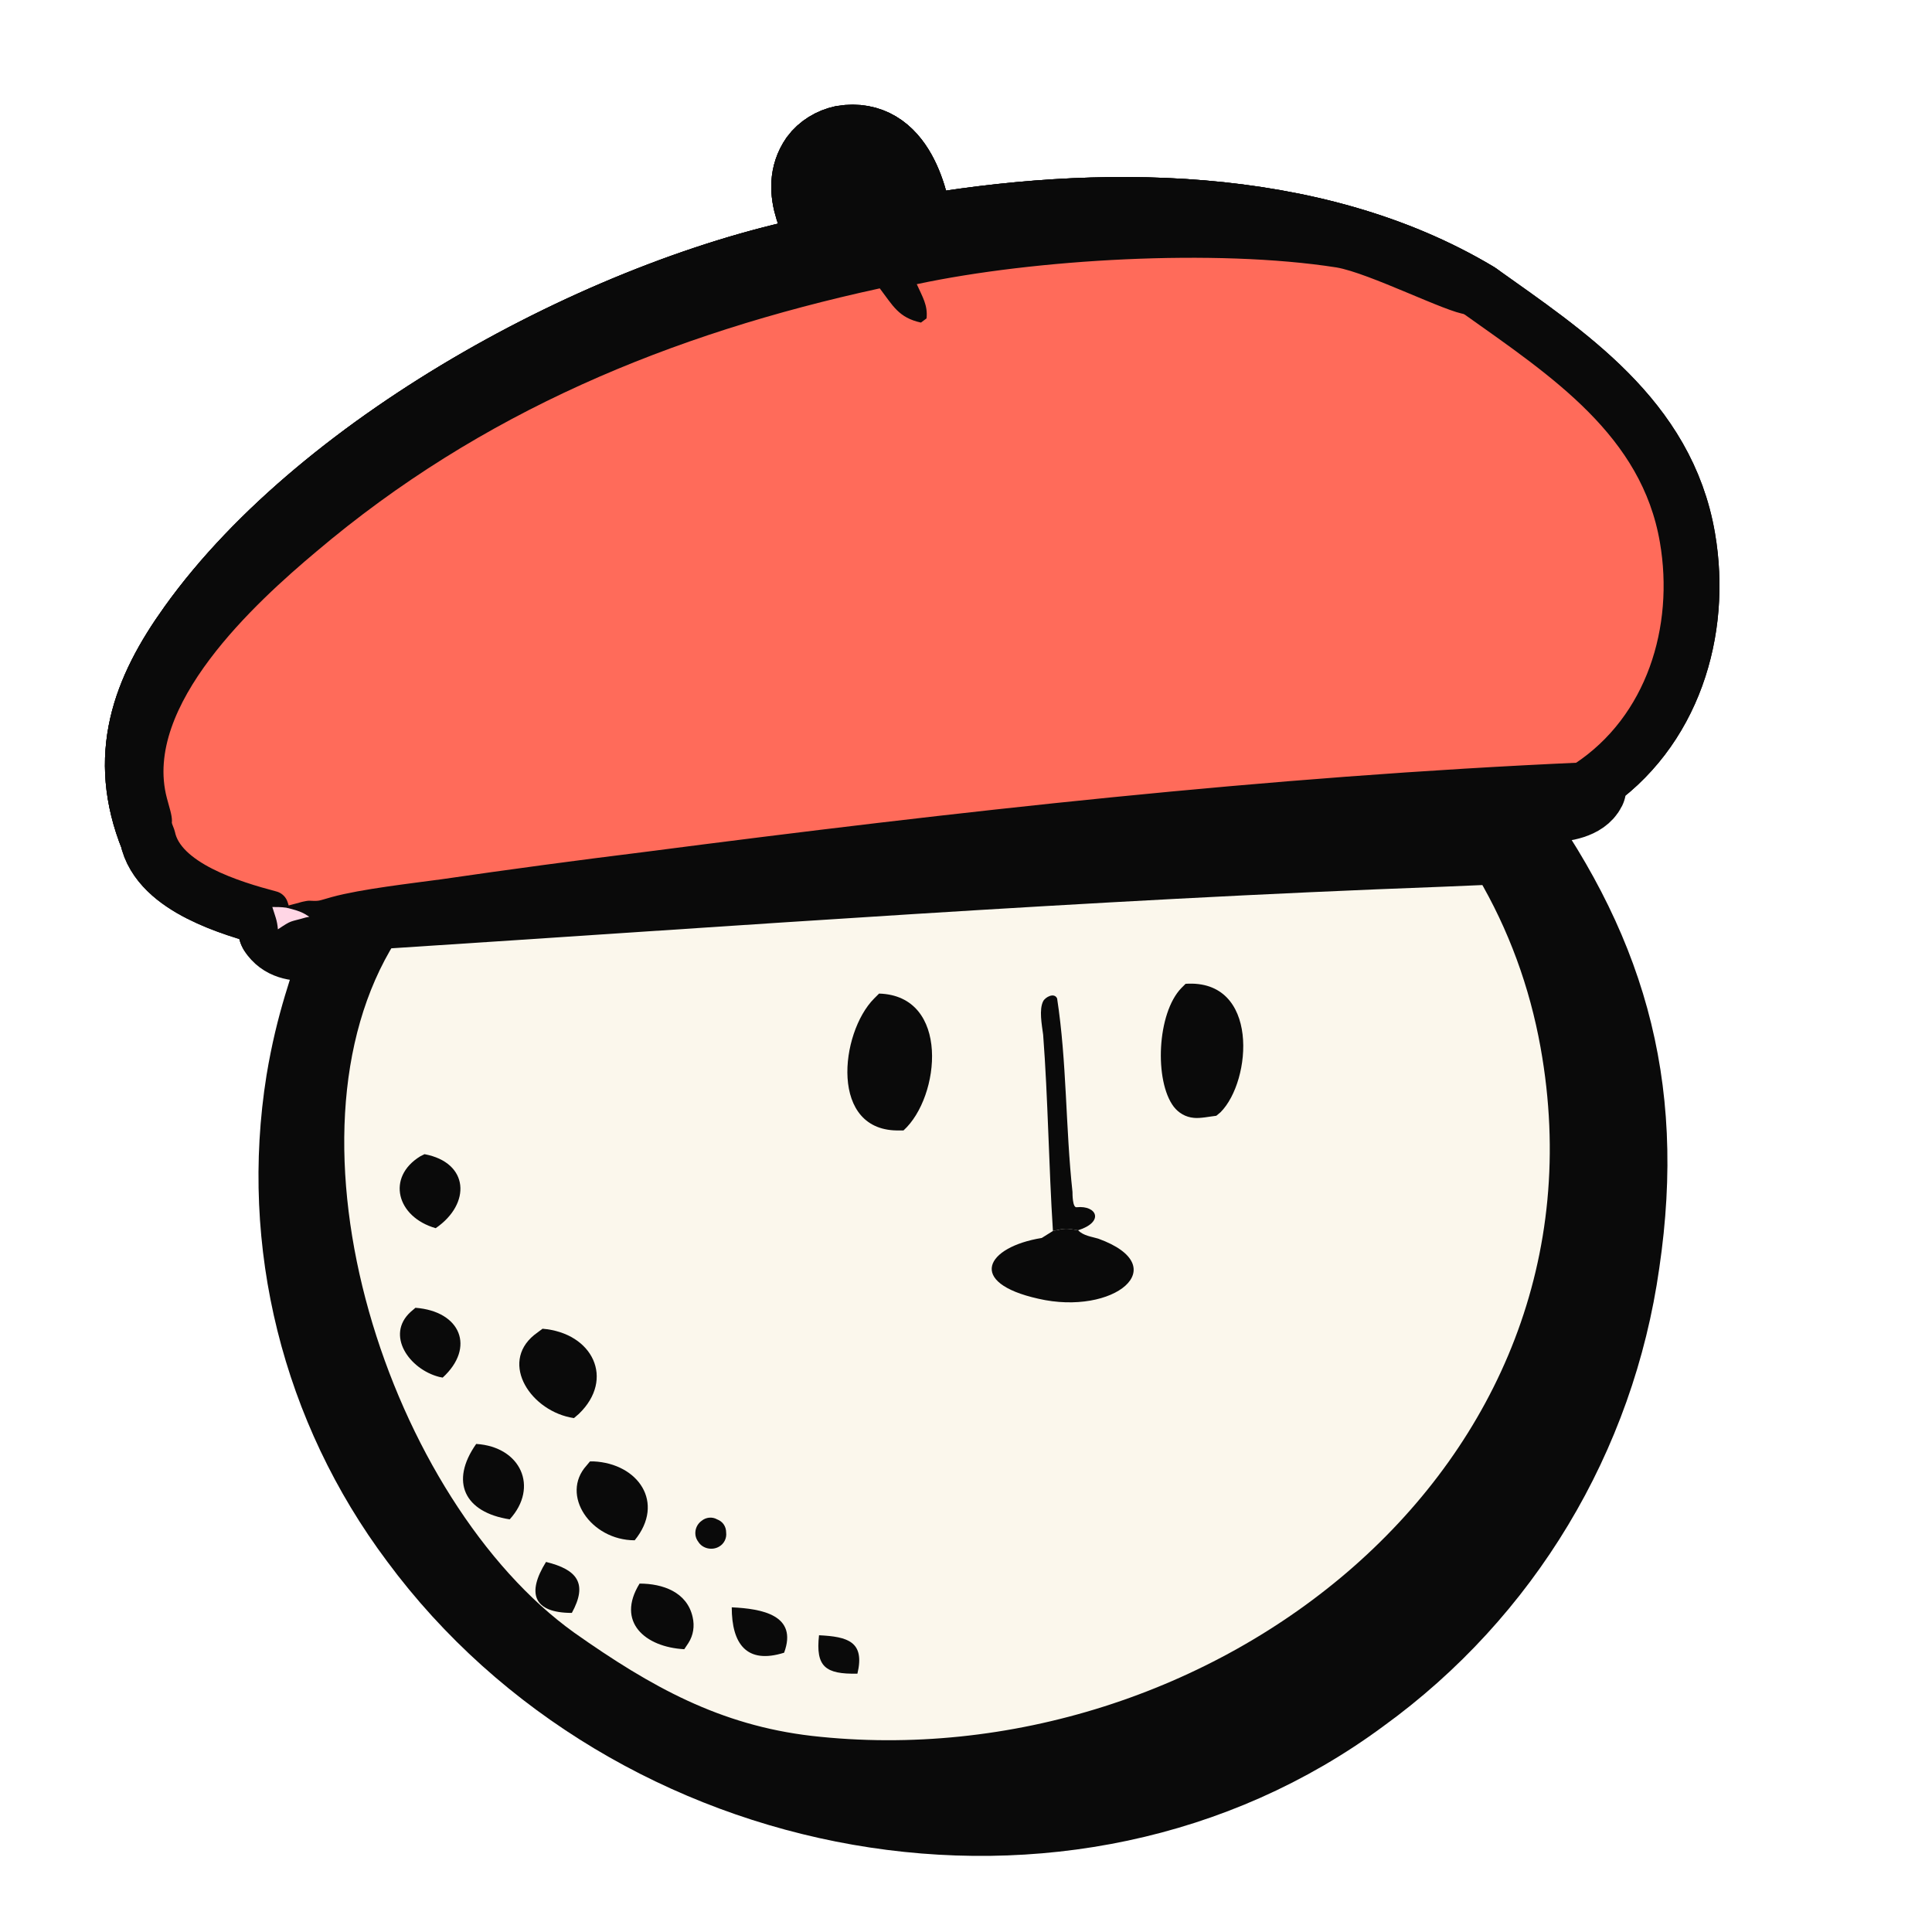
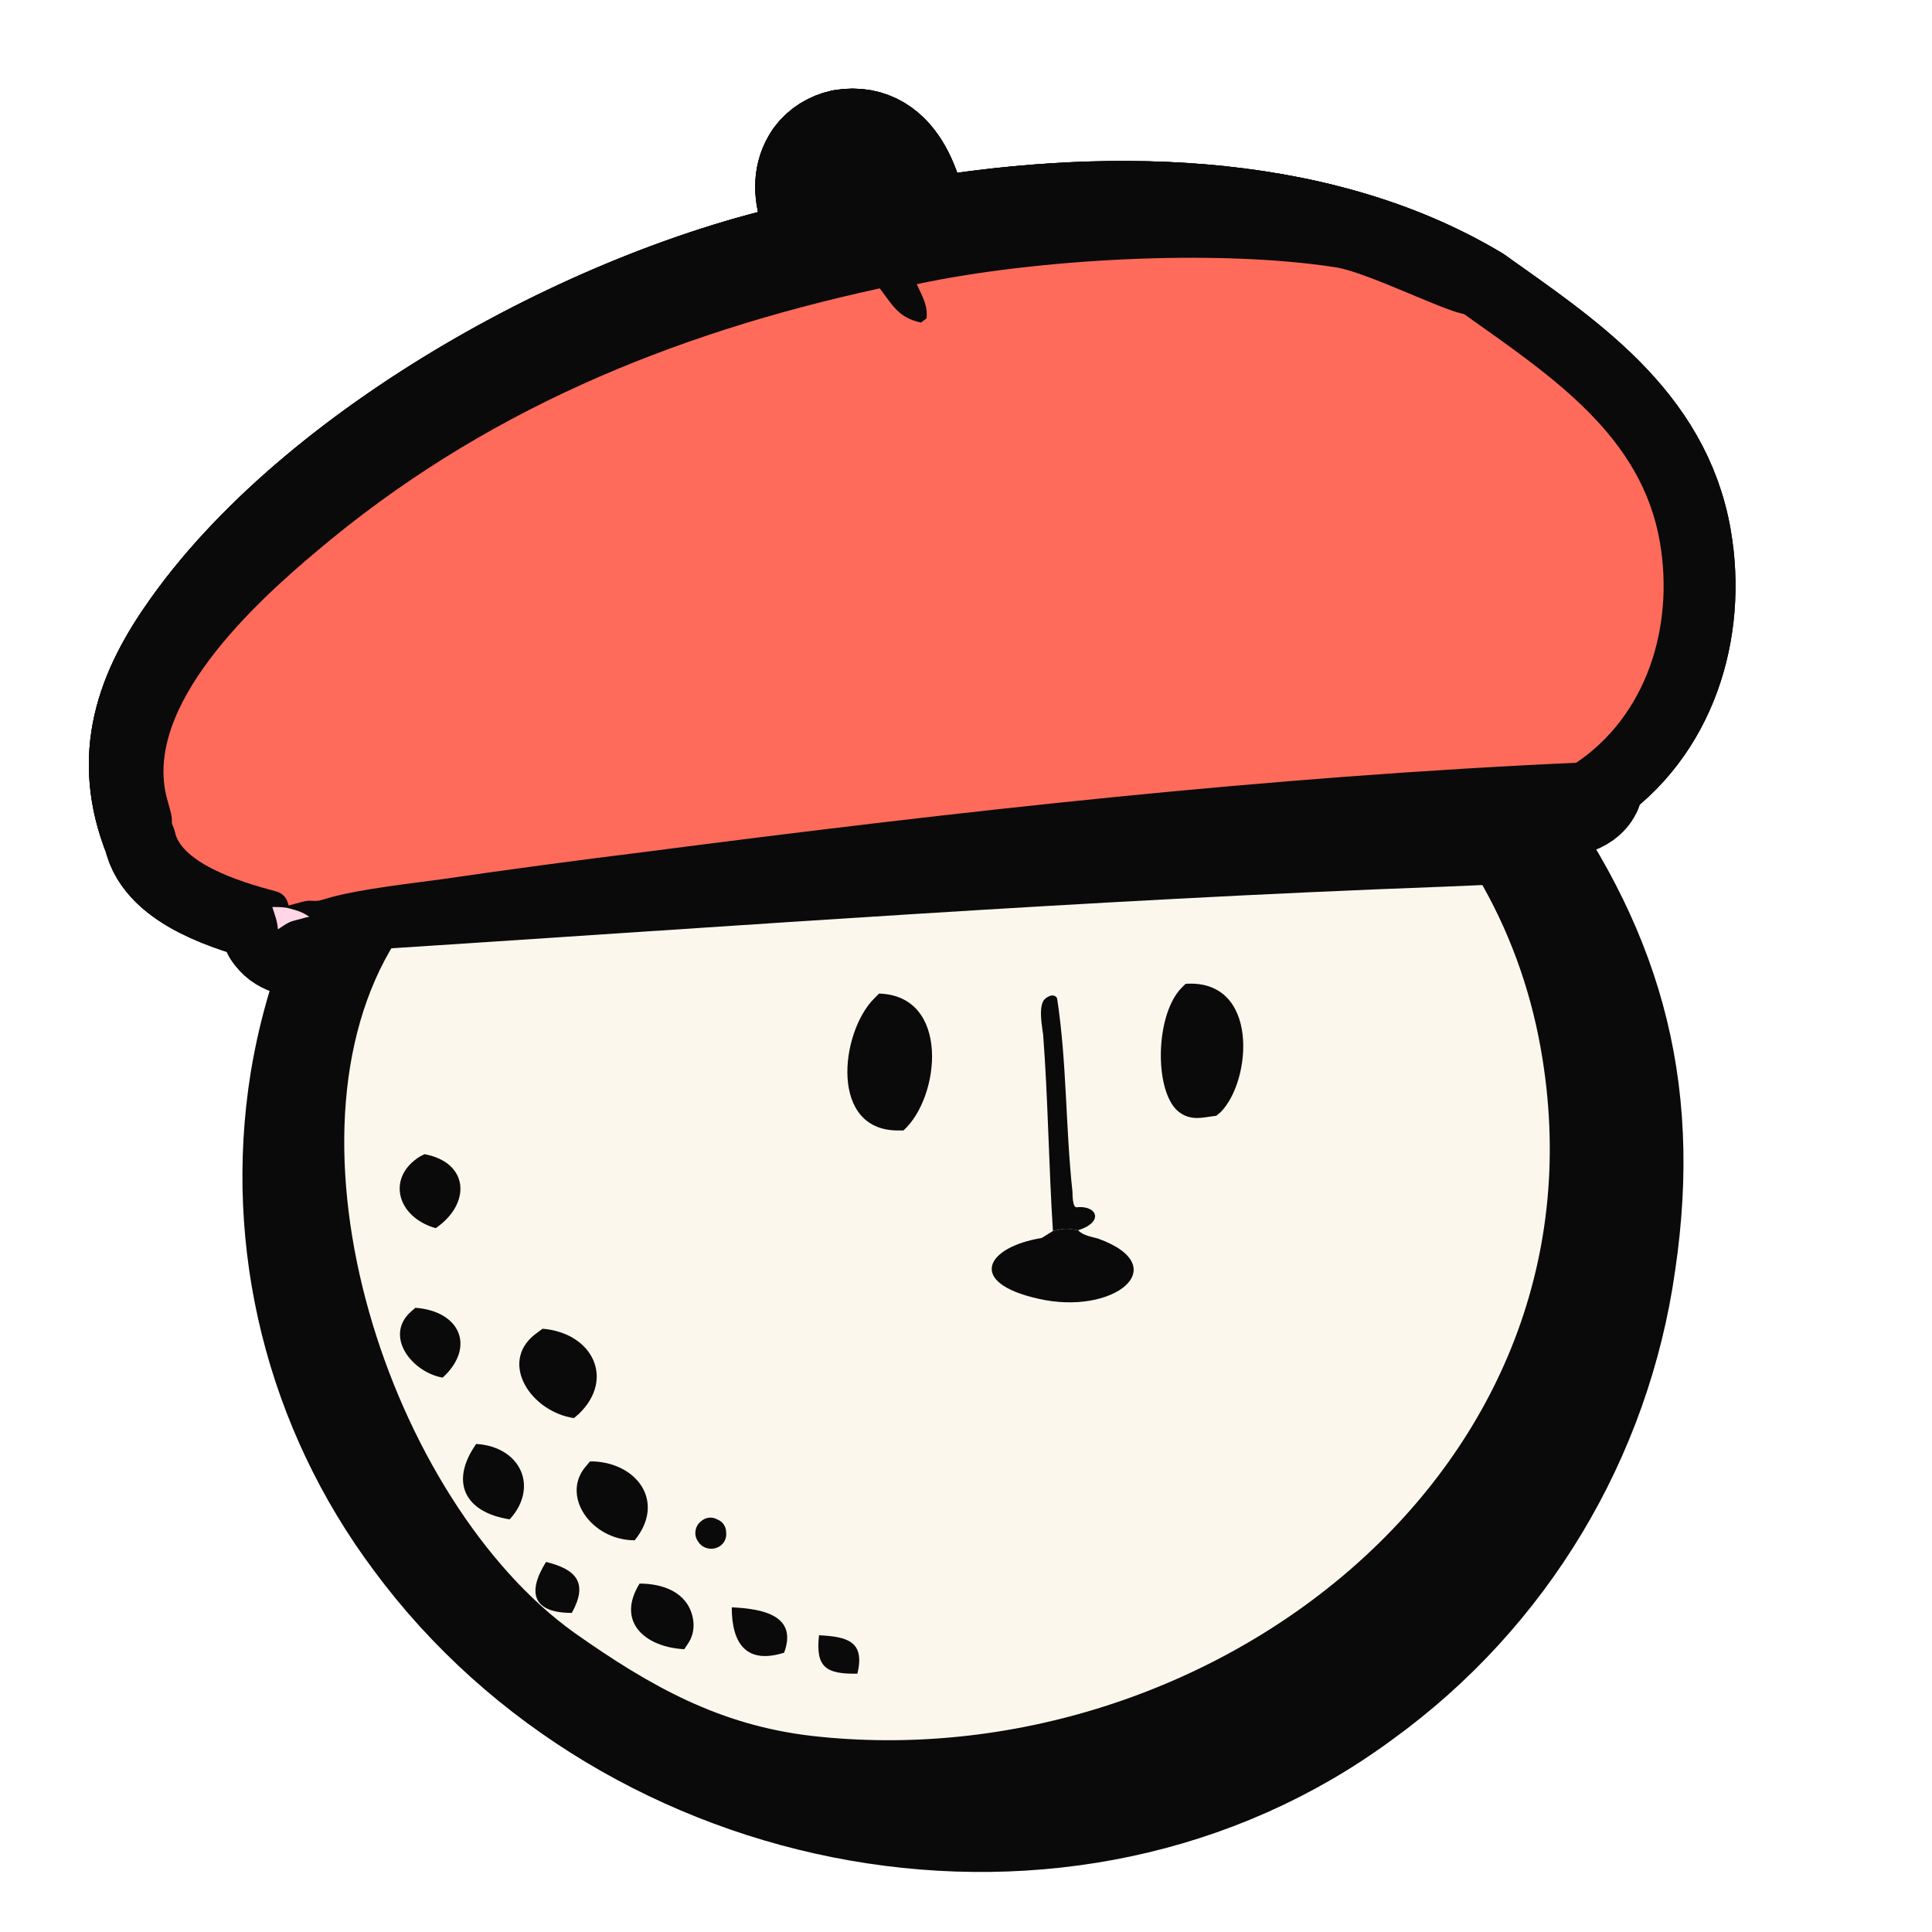
<svg xmlns="http://www.w3.org/2000/svg" viewBox="26.8 374.1 276.7 276.7">
-   <g data-outlined="1" fill="#0a0a0a" stroke="#0a0a0a" stroke-width="11.4" stroke-linejoin="round">
+   <g data-outlined="1" fill="#0a0a0a" stroke="#0a0a0a" stroke-width="16.0" stroke-linejoin="round">
    <path d="M146.6 410.2C144.5 406.6 141.2 401.3 144.1 397.1C144.9 396 146.2 395.2 147.6 394.9C155 393.7 157.1 402.6 157.8 407.9C183.8 403.3 214.6 403.3 237.8 417.2C250.3 426.1 264 435 266.8 451.4C269 464.2 264.8 478 253.6 485.4L253.5 485.6L254 487C252.5 490 244.7 488.9 241.4 489.2C256.6 509.5 262.6 529.2 258.8 554.9C255.3 579.7 241.9 602 221.6 616.7C179.6 647.8 117.4 635.7 86.8 594.3C72.8 575.6 66.9 552.1 70.6 529C72 520.6 73.9 515.8 76.4 508C73.3 508.5 68.4 510.1 66.6 507.2C66.5 505.9 66.2 505.3 65.8 504C60.5 502.6 50.8 499.7 49.6 493.7C45.1 482.5 48.4 473.5 55 464.3C73.8 438 115.1 415.7 146.6 410.2Z" />
    <path d="M146.6 410.2C144.5 406.6 141.2 401.3 144.1 397.1C144.9 396 146.2 395.2 147.6 394.9C155 393.7 157.1 402.6 157.8 407.9C183.8 403.3 214.6 403.3 237.8 417.2C250.3 426.1 264 435 266.8 451.4C269 464.2 264.8 478 253.6 485.4L253.5 485.6C208.4 487.6 164.1 492.6 119.4 498.4C109.7 499.6 100 500.9 90.4 502.3C86 502.9 78.9 503.7 74.9 504.8C73.1 505.3 72.9 505.5 71.1 505.4L70.6 505.5C68.2 506.2 68.7 505.8 66.6 507.2C66.5 505.9 66.2 505.3 65.8 504C60.5 502.6 50.8 499.7 49.6 493.7C45.1 482.5 48.4 473.5 55 464.3C73.8 438 115.1 415.7 146.6 410.2Z" />
    <path d="M146.6 410.2C144.5 406.6 141.2 401.3 144.1 397.1C144.9 396 146.2 395.2 147.6 394.9C155 393.7 157.1 402.6 157.8 407.9C183.8 403.3 214.6 403.3 237.8 417.2L236.7 419.1C234.1 418.9 222.9 413.2 218.2 412.4C200.9 409.7 175 411.2 158.1 414.8C158.9 416.6 159.7 417.8 159.5 419.7L158.7 420.3C155.5 419.6 154.7 417.9 152.8 415.4C122.9 421.9 95.7 433.1 72.1 453.1C63.4 460.4 47.2 475.2 50.7 488.4C51.4 491.1 52.3 492.8 49.6 493.7C45.1 482.5 48.4 473.5 55 464.3C73.8 438 115.1 415.7 146.6 410.2Z" />
    <path d="M233.3 498.8L240.4 498.5C245 506.3 248.1 514.8 249.7 523.7C260.9 585.9 200.9 631.6 142.8 625C129.1 623.4 118.9 617.7 107.7 609.8C80.5 590.3 62.9 537.3 81.5 507.7C132.6 504.4 182.1 500.7 233.3 498.8Z" />
    <path d="M152.7 516.4C162.9 516.7 161.5 531.2 156.2 536L155.7 536C145.5 536.3 147.1 522 152 517.1L152.7 516.4Z" />
    <path d="M196.6 515C207.2 514.3 206.1 528.9 201.6 533.4L201 533.9C200.1 534 198.7 534.3 197.8 534.2C196.6 534.1 195.6 533.5 194.9 532.6C192.1 528.9 192.5 519.2 196 515.6L196.6 515Z" />
    <path d="M177.6 550.4C179.4 550 179.4 550 181.2 550.3C182 551.1 183.1 551.2 184.1 551.5C195.1 555.5 186.3 562.6 175.5 560.1C165.2 557.8 168 552.7 176 551.4C176.6 551 177 550.8 177.6 550.4Z" />
    <path d="M104.5 564.4C111.7 565 114.9 571.6 109.7 576.6L109 577.2C102.9 576.3 98.3 569.4 103.3 565.3L104.5 564.4Z" />
    <path d="M177.6 550.4C177 541.1 176.9 531.5 176.2 522.3C176 520.8 175.6 518.7 176.2 517.5C176.5 516.9 177.8 516.2 178.2 517.1C179.6 526.2 179.4 535.6 180.4 544.8C180.4 545.1 180.4 547.1 181 547C183.9 546.7 185 549.1 181.2 550.3C179.4 550 179.4 550 177.6 550.4Z" />
    <path d="M111.3 583.4L111.8 583.4C118.2 583.7 122.1 589.3 117.7 594.7C111.4 594.7 107 588.2 110.8 584L111.3 583.4Z" />
  </g>
  <path fill="#0a0a0a" d="M146.6 410.2C144.5 406.6 141.2 401.3 144.1 397.1C144.9 396 146.2 395.2 147.6 394.9C155 393.7 157.1 402.6 157.8 407.9C183.8 403.3 214.6 403.3 237.8 417.2C250.3 426.1 264 435 266.8 451.4C269 464.2 264.8 478 253.6 485.4L253.5 485.6L254 487C252.5 490 244.7 488.9 241.4 489.2C256.6 509.5 262.6 529.2 258.8 554.9C255.3 579.7 241.9 602 221.6 616.7C179.6 647.8 117.4 635.7 86.8 594.3C72.8 575.6 66.9 552.1 70.6 529C72 520.6 73.9 515.8 76.4 508C73.3 508.5 68.4 510.1 66.6 507.2C66.5 505.9 66.2 505.3 65.8 504C60.5 502.6 50.8 499.7 49.6 493.7C45.1 482.5 48.4 473.5 55 464.3C73.8 438 115.1 415.7 146.6 410.2Z" />
  <path stroke="#0a0a0a" stroke-width="4.6" stroke-linejoin="round" fill="#ff6b5a" d="M146.6 410.2C144.5 406.6 141.2 401.3 144.1 397.1C144.9 396 146.2 395.2 147.6 394.9C155 393.7 157.1 402.6 157.8 407.9C183.8 403.3 214.6 403.3 237.8 417.2C250.3 426.1 264 435 266.8 451.4C269 464.2 264.8 478 253.6 485.4L253.5 485.6C208.4 487.6 164.1 492.6 119.4 498.4C109.7 499.6 100 500.9 90.4 502.3C86 502.9 78.9 503.7 74.9 504.8C73.1 505.3 72.9 505.5 71.1 505.4L70.6 505.5C68.2 506.2 68.7 505.8 66.6 507.2C66.5 505.9 66.2 505.3 65.8 504C60.5 502.6 50.8 499.7 49.6 493.7C45.1 482.5 48.4 473.5 55 464.3C73.8 438 115.1 415.7 146.6 410.2Z" />
  <path fill="#0a0a0a" d="M146.6 410.2C144.5 406.6 141.2 401.3 144.1 397.1C144.9 396 146.2 395.2 147.6 394.9C155 393.7 157.1 402.6 157.8 407.9C183.8 403.3 214.6 403.3 237.8 417.2L236.7 419.1C234.1 418.9 222.9 413.2 218.2 412.4C200.9 409.7 175 411.2 158.1 414.8C158.9 416.6 159.7 417.8 159.5 419.7L158.7 420.3C155.5 419.6 154.7 417.9 152.8 415.4C122.9 421.9 95.7 433.1 72.1 453.1C63.4 460.4 47.2 475.2 50.7 488.4C51.4 491.1 52.3 492.8 49.6 493.7C45.1 482.5 48.4 473.5 55 464.3C73.8 438 115.1 415.7 146.6 410.2Z" />
  <path fill="#ffd6e5" d="M65.8 504C66.4 504 67.1 504 67.8 504.1L68.6 504.3C69.7 504.6 70.2 504.8 71.1 505.4L70.6 505.5C68.2 506.2 68.7 505.8 66.6 507.2C66.5 505.9 66.2 505.3 65.8 504Z" />
  <path stroke="#0a0a0a" stroke-width="4.6" stroke-linejoin="round" fill="#fbf7ec" d="M233.3 498.8L240.4 498.5C245 506.3 248.1 514.8 249.7 523.7C260.9 585.9 200.9 631.6 142.8 625C129.1 623.4 118.9 617.7 107.7 609.8C80.5 590.3 62.9 537.3 81.5 507.7C132.6 504.4 182.1 500.7 233.3 498.8Z" />
  <path fill="#0a0a0a" d="M152.7 516.4C162.9 516.7 161.5 531.2 156.2 536L155.7 536C145.5 536.3 147.1 522 152 517.1L152.7 516.4Z" />
  <path fill="#0a0a0a" d="M196.6 515C207.2 514.3 206.1 528.9 201.6 533.4L201 533.9C200.1 534 198.7 534.3 197.8 534.2C196.6 534.1 195.6 533.5 194.9 532.6C192.1 528.9 192.5 519.2 196 515.6L196.6 515Z" />
  <path fill="#0a0a0a" d="M177.6 550.4C179.4 550 179.4 550 181.2 550.3C182 551.1 183.1 551.2 184.1 551.5C195.1 555.5 186.3 562.6 175.5 560.1C165.2 557.8 168 552.7 176 551.4C176.6 551 177 550.8 177.6 550.4Z" />
  <path fill="#0a0a0a" d="M104.5 564.4C111.7 565 114.9 571.6 109.7 576.6L109 577.2C102.9 576.3 98.3 569.4 103.3 565.3L104.5 564.4Z" />
  <path fill="#0a0a0a" d="M177.6 550.4C177 541.1 176.9 531.5 176.2 522.3C176 520.8 175.6 518.7 176.2 517.5C176.5 516.9 177.8 516.2 178.2 517.1C179.6 526.2 179.4 535.6 180.4 544.8C180.4 545.1 180.4 547.1 181 547C183.9 546.7 185 549.1 181.2 550.3C179.4 550 179.4 550 177.6 550.4Z" />
  <path fill="#0a0a0a" d="M111.3 583.4L111.8 583.4C118.2 583.7 122.1 589.3 117.7 594.7C111.4 594.7 107 588.2 110.8 584L111.3 583.4Z" />
  <path fill="#0a0a0a" d="M95 580.9C101.4 581.3 104 587.1 99.8 591.7C93.3 590.7 91.2 586.3 95 580.9Z" />
  <path fill="#0a0a0a" d="M87.6 539.4C94 540.6 94.3 546.5 89.2 550C83.6 548.4 82.1 542.7 87 539.7L87.6 539.4Z" />
  <path fill="#0a0a0a" d="M118.4 600.9C121.7 600.9 125.2 602.1 126 605.7C126.3 607 126.1 608.3 125.4 609.4C125.2 609.7 125 610 124.8 610.3C119.2 610 115 606.4 118.4 600.9Z" />
  <path fill="#0a0a0a" d="M86.3 561.4C92.8 561.9 94.9 567.1 90.2 571.4L89.7 571.3C85.4 570.2 82 565.3 85.6 562L86.3 561.4Z" />
  <path fill="#0a0a0a" d="M131.6 604.3C135.9 604.5 141.1 605.4 139.1 610.8C133.7 612.5 131.6 609.5 131.6 604.3Z" />
  <path fill="#0a0a0a" d="M105 597.8C109.5 598.9 111 600.9 108.7 605.1C103.2 605.1 102.2 602.3 105 597.8Z" />
  <path fill="#0a0a0a" d="M144.1 608.3C148.2 608.5 150.7 609.2 149.6 613.8C145 613.9 143.6 612.8 144.1 608.3Z" />
  <path fill="#0a0a0a" d="M127.3 591.9C127.9 591.4 128.8 591.3 129.5 591.7C130.3 592 130.8 592.7 130.8 593.6C130.9 594.4 130.5 595.2 129.8 595.6C128.8 596.2 127.4 595.9 126.8 594.9C126.1 594 126.3 592.6 127.3 591.9Z" />
</svg>
